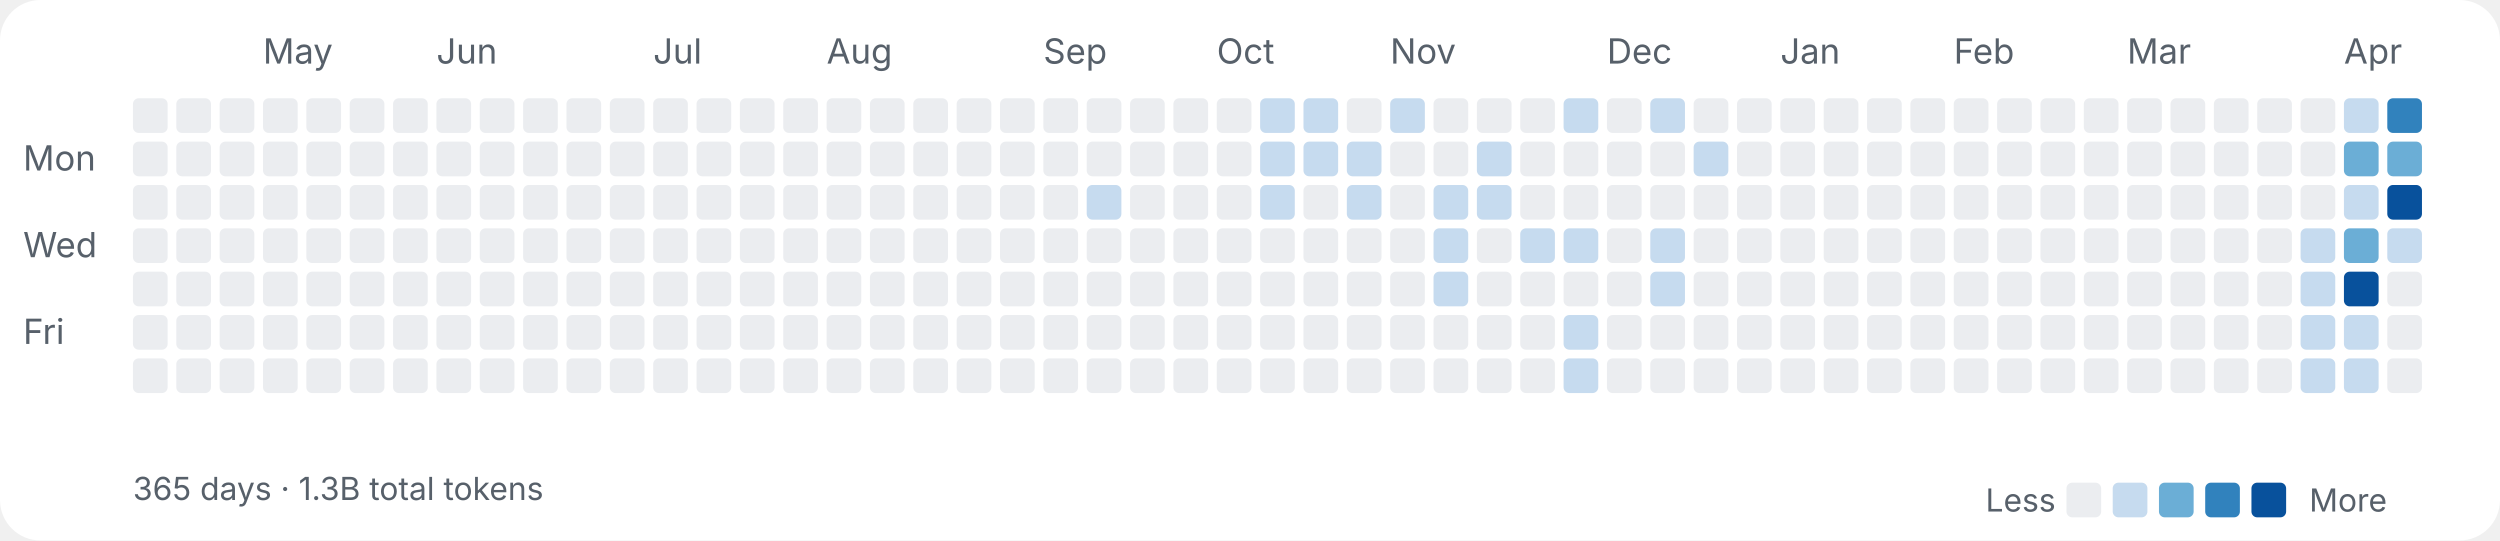
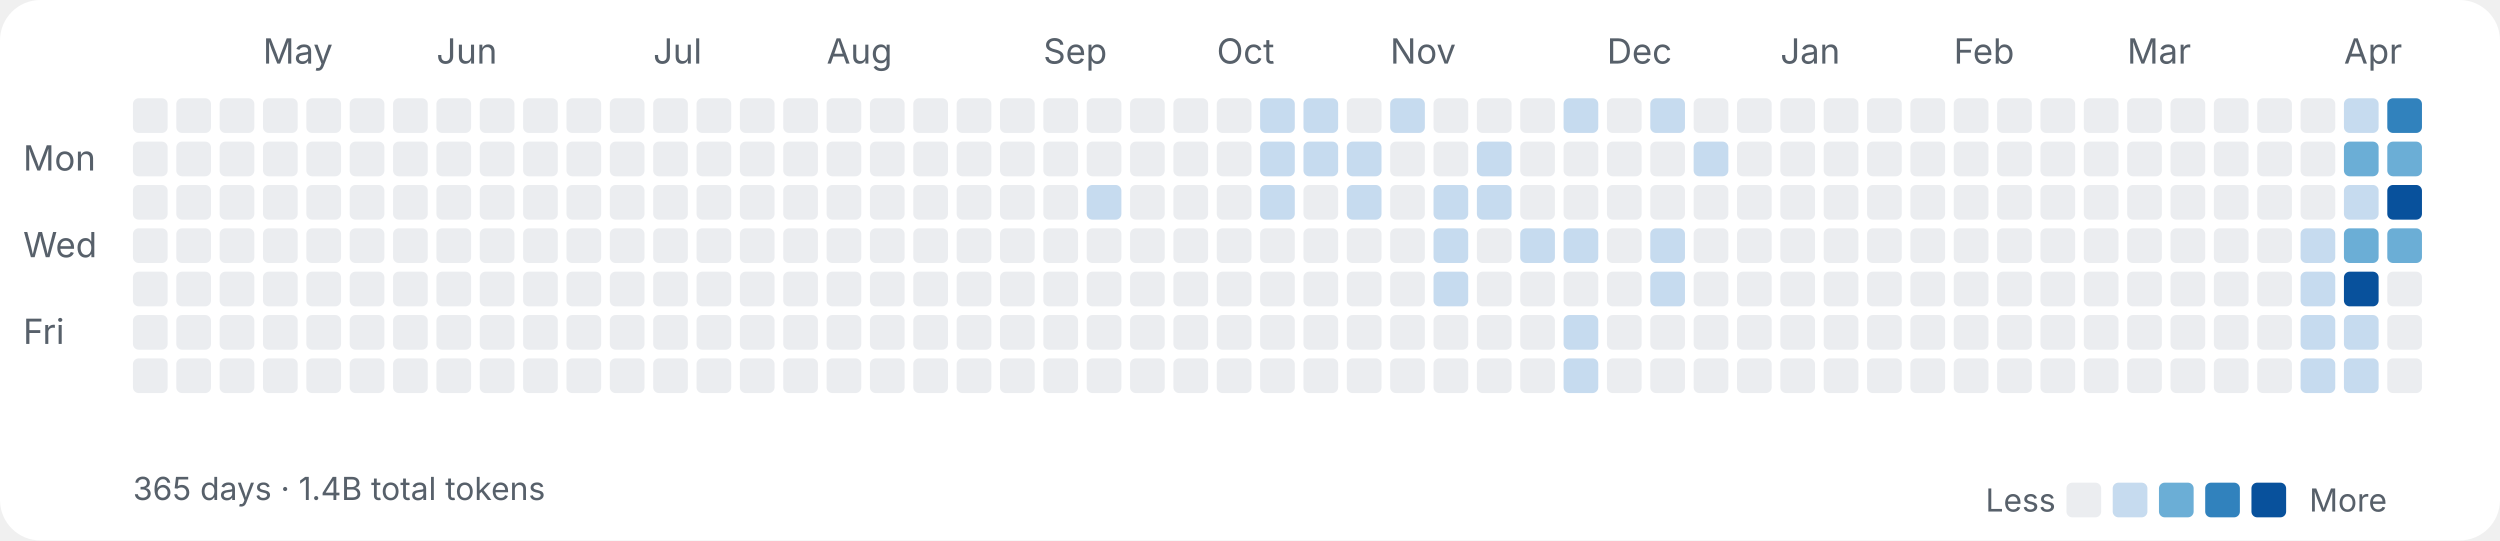
<svg xmlns="http://www.w3.org/2000/svg" width="865" height="187" viewBox="0 0 865 187" fill="none">
  <style>
.label{font:12px ui-sans-serif,system-ui,-apple-system,sans-serif;fill:#57606a}
.sub{font:11px ui-sans-serif,system-ui,-apple-system,sans-serif;fill:#57606a}
</style>
  <rect width="100%" height="100%" rx="14" fill="#ffffff" />
  <text class="label" x="8" y="59">Mon</text>
  <text class="label" x="8" y="89">Wed</text>
  <text class="label" x="8" y="119">Fri</text>
  <rect x="46" y="34" width="12" height="12" rx="2" fill="#ebedf0" />
  <rect x="46" y="49" width="12" height="12" rx="2" fill="#ebedf0" />
  <rect x="46" y="64" width="12" height="12" rx="2" fill="#ebedf0" />
  <rect x="46" y="79" width="12" height="12" rx="2" fill="#ebedf0" />
  <rect x="46" y="94" width="12" height="12" rx="2" fill="#ebedf0" />
  <rect x="46" y="109" width="12" height="12" rx="2" fill="#ebedf0" />
  <rect x="46" y="124" width="12" height="12" rx="2" fill="#ebedf0" />
  <rect x="61" y="34" width="12" height="12" rx="2" fill="#ebedf0" />
  <rect x="61" y="49" width="12" height="12" rx="2" fill="#ebedf0" />
  <rect x="61" y="64" width="12" height="12" rx="2" fill="#ebedf0" />
  <rect x="61" y="79" width="12" height="12" rx="2" fill="#ebedf0" />
  <rect x="61" y="94" width="12" height="12" rx="2" fill="#ebedf0" />
  <rect x="61" y="109" width="12" height="12" rx="2" fill="#ebedf0" />
  <rect x="61" y="124" width="12" height="12" rx="2" fill="#ebedf0" />
  <rect x="76" y="34" width="12" height="12" rx="2" fill="#ebedf0" />
  <rect x="76" y="49" width="12" height="12" rx="2" fill="#ebedf0" />
  <rect x="76" y="64" width="12" height="12" rx="2" fill="#ebedf0" />
  <rect x="76" y="79" width="12" height="12" rx="2" fill="#ebedf0" />
  <rect x="76" y="94" width="12" height="12" rx="2" fill="#ebedf0" />
  <rect x="76" y="109" width="12" height="12" rx="2" fill="#ebedf0" />
  <rect x="76" y="124" width="12" height="12" rx="2" fill="#ebedf0" />
  <text class="label" x="91" y="22">May</text>
  <rect x="91" y="34" width="12" height="12" rx="2" fill="#ebedf0" />
  <rect x="91" y="49" width="12" height="12" rx="2" fill="#ebedf0" />
  <rect x="91" y="64" width="12" height="12" rx="2" fill="#ebedf0" />
  <rect x="91" y="79" width="12" height="12" rx="2" fill="#ebedf0" />
  <rect x="91" y="94" width="12" height="12" rx="2" fill="#ebedf0" />
  <rect x="91" y="109" width="12" height="12" rx="2" fill="#ebedf0" />
  <rect x="91" y="124" width="12" height="12" rx="2" fill="#ebedf0" />
  <rect x="106" y="34" width="12" height="12" rx="2" fill="#ebedf0" />
  <rect x="106" y="49" width="12" height="12" rx="2" fill="#ebedf0" />
  <rect x="106" y="64" width="12" height="12" rx="2" fill="#ebedf0" />
  <rect x="106" y="79" width="12" height="12" rx="2" fill="#ebedf0" />
  <rect x="106" y="94" width="12" height="12" rx="2" fill="#ebedf0" />
  <rect x="106" y="109" width="12" height="12" rx="2" fill="#ebedf0" />
  <rect x="106" y="124" width="12" height="12" rx="2" fill="#ebedf0" />
  <rect x="121" y="34" width="12" height="12" rx="2" fill="#ebedf0" />
  <rect x="121" y="49" width="12" height="12" rx="2" fill="#ebedf0" />
  <rect x="121" y="64" width="12" height="12" rx="2" fill="#ebedf0" />
  <rect x="121" y="79" width="12" height="12" rx="2" fill="#ebedf0" />
  <rect x="121" y="94" width="12" height="12" rx="2" fill="#ebedf0" />
  <rect x="121" y="109" width="12" height="12" rx="2" fill="#ebedf0" />
  <rect x="121" y="124" width="12" height="12" rx="2" fill="#ebedf0" />
  <rect x="136" y="34" width="12" height="12" rx="2" fill="#ebedf0" />
  <rect x="136" y="49" width="12" height="12" rx="2" fill="#ebedf0" />
  <rect x="136" y="64" width="12" height="12" rx="2" fill="#ebedf0" />
  <rect x="136" y="79" width="12" height="12" rx="2" fill="#ebedf0" />
  <rect x="136" y="94" width="12" height="12" rx="2" fill="#ebedf0" />
  <rect x="136" y="109" width="12" height="12" rx="2" fill="#ebedf0" />
  <rect x="136" y="124" width="12" height="12" rx="2" fill="#ebedf0" />
  <text class="label" x="151" y="22">Jun</text>
  <rect x="151" y="34" width="12" height="12" rx="2" fill="#ebedf0" />
  <rect x="151" y="49" width="12" height="12" rx="2" fill="#ebedf0" />
  <rect x="151" y="64" width="12" height="12" rx="2" fill="#ebedf0" />
  <rect x="151" y="79" width="12" height="12" rx="2" fill="#ebedf0" />
  <rect x="151" y="94" width="12" height="12" rx="2" fill="#ebedf0" />
  <rect x="151" y="109" width="12" height="12" rx="2" fill="#ebedf0" />
  <rect x="151" y="124" width="12" height="12" rx="2" fill="#ebedf0" />
  <rect x="166" y="34" width="12" height="12" rx="2" fill="#ebedf0" />
  <rect x="166" y="49" width="12" height="12" rx="2" fill="#ebedf0" />
  <rect x="166" y="64" width="12" height="12" rx="2" fill="#ebedf0" />
  <rect x="166" y="79" width="12" height="12" rx="2" fill="#ebedf0" />
  <rect x="166" y="94" width="12" height="12" rx="2" fill="#ebedf0" />
  <rect x="166" y="109" width="12" height="12" rx="2" fill="#ebedf0" />
  <rect x="166" y="124" width="12" height="12" rx="2" fill="#ebedf0" />
  <rect x="181" y="34" width="12" height="12" rx="2" fill="#ebedf0" />
  <rect x="181" y="49" width="12" height="12" rx="2" fill="#ebedf0" />
  <rect x="181" y="64" width="12" height="12" rx="2" fill="#ebedf0" />
  <rect x="181" y="79" width="12" height="12" rx="2" fill="#ebedf0" />
  <rect x="181" y="94" width="12" height="12" rx="2" fill="#ebedf0" />
  <rect x="181" y="109" width="12" height="12" rx="2" fill="#ebedf0" />
  <rect x="181" y="124" width="12" height="12" rx="2" fill="#ebedf0" />
  <rect x="196" y="34" width="12" height="12" rx="2" fill="#ebedf0" />
  <rect x="196" y="49" width="12" height="12" rx="2" fill="#ebedf0" />
  <rect x="196" y="64" width="12" height="12" rx="2" fill="#ebedf0" />
  <rect x="196" y="79" width="12" height="12" rx="2" fill="#ebedf0" />
  <rect x="196" y="94" width="12" height="12" rx="2" fill="#ebedf0" />
  <rect x="196" y="109" width="12" height="12" rx="2" fill="#ebedf0" />
  <rect x="196" y="124" width="12" height="12" rx="2" fill="#ebedf0" />
  <rect x="211" y="34" width="12" height="12" rx="2" fill="#ebedf0" />
  <rect x="211" y="49" width="12" height="12" rx="2" fill="#ebedf0" />
  <rect x="211" y="64" width="12" height="12" rx="2" fill="#ebedf0" />
  <rect x="211" y="79" width="12" height="12" rx="2" fill="#ebedf0" />
  <rect x="211" y="94" width="12" height="12" rx="2" fill="#ebedf0" />
  <rect x="211" y="109" width="12" height="12" rx="2" fill="#ebedf0" />
  <rect x="211" y="124" width="12" height="12" rx="2" fill="#ebedf0" />
  <text class="label" x="226" y="22">Jul</text>
  <rect x="226" y="34" width="12" height="12" rx="2" fill="#ebedf0" />
  <rect x="226" y="49" width="12" height="12" rx="2" fill="#ebedf0" />
  <rect x="226" y="64" width="12" height="12" rx="2" fill="#ebedf0" />
  <rect x="226" y="79" width="12" height="12" rx="2" fill="#ebedf0" />
  <rect x="226" y="94" width="12" height="12" rx="2" fill="#ebedf0" />
  <rect x="226" y="109" width="12" height="12" rx="2" fill="#ebedf0" />
  <rect x="226" y="124" width="12" height="12" rx="2" fill="#ebedf0" />
  <rect x="241" y="34" width="12" height="12" rx="2" fill="#ebedf0" />
  <rect x="241" y="49" width="12" height="12" rx="2" fill="#ebedf0" />
  <rect x="241" y="64" width="12" height="12" rx="2" fill="#ebedf0" />
  <rect x="241" y="79" width="12" height="12" rx="2" fill="#ebedf0" />
  <rect x="241" y="94" width="12" height="12" rx="2" fill="#ebedf0" />
  <rect x="241" y="109" width="12" height="12" rx="2" fill="#ebedf0" />
  <rect x="241" y="124" width="12" height="12" rx="2" fill="#ebedf0" />
  <rect x="256" y="34" width="12" height="12" rx="2" fill="#ebedf0" />
  <rect x="256" y="49" width="12" height="12" rx="2" fill="#ebedf0" />
  <rect x="256" y="64" width="12" height="12" rx="2" fill="#ebedf0" />
  <rect x="256" y="79" width="12" height="12" rx="2" fill="#ebedf0" />
  <rect x="256" y="94" width="12" height="12" rx="2" fill="#ebedf0" />
  <rect x="256" y="109" width="12" height="12" rx="2" fill="#ebedf0" />
  <rect x="256" y="124" width="12" height="12" rx="2" fill="#ebedf0" />
  <rect x="271" y="34" width="12" height="12" rx="2" fill="#ebedf0" />
  <rect x="271" y="49" width="12" height="12" rx="2" fill="#ebedf0" />
  <rect x="271" y="64" width="12" height="12" rx="2" fill="#ebedf0" />
  <rect x="271" y="79" width="12" height="12" rx="2" fill="#ebedf0" />
  <rect x="271" y="94" width="12" height="12" rx="2" fill="#ebedf0" />
  <rect x="271" y="109" width="12" height="12" rx="2" fill="#ebedf0" />
  <rect x="271" y="124" width="12" height="12" rx="2" fill="#ebedf0" />
  <text class="label" x="286" y="22">Aug</text>
  <rect x="286" y="34" width="12" height="12" rx="2" fill="#ebedf0" />
  <rect x="286" y="49" width="12" height="12" rx="2" fill="#ebedf0" />
  <rect x="286" y="64" width="12" height="12" rx="2" fill="#ebedf0" />
  <rect x="286" y="79" width="12" height="12" rx="2" fill="#ebedf0" />
  <rect x="286" y="94" width="12" height="12" rx="2" fill="#ebedf0" />
  <rect x="286" y="109" width="12" height="12" rx="2" fill="#ebedf0" />
  <rect x="286" y="124" width="12" height="12" rx="2" fill="#ebedf0" />
  <rect x="301" y="34" width="12" height="12" rx="2" fill="#ebedf0" />
  <rect x="301" y="49" width="12" height="12" rx="2" fill="#ebedf0" />
  <rect x="301" y="64" width="12" height="12" rx="2" fill="#ebedf0" />
  <rect x="301" y="79" width="12" height="12" rx="2" fill="#ebedf0" />
  <rect x="301" y="94" width="12" height="12" rx="2" fill="#ebedf0" />
  <rect x="301" y="109" width="12" height="12" rx="2" fill="#ebedf0" />
  <rect x="301" y="124" width="12" height="12" rx="2" fill="#ebedf0" />
  <rect x="316" y="34" width="12" height="12" rx="2" fill="#ebedf0" />
  <rect x="316" y="49" width="12" height="12" rx="2" fill="#ebedf0" />
  <rect x="316" y="64" width="12" height="12" rx="2" fill="#ebedf0" />
  <rect x="316" y="79" width="12" height="12" rx="2" fill="#ebedf0" />
  <rect x="316" y="94" width="12" height="12" rx="2" fill="#ebedf0" />
  <rect x="316" y="109" width="12" height="12" rx="2" fill="#ebedf0" />
  <rect x="316" y="124" width="12" height="12" rx="2" fill="#ebedf0" />
  <rect x="331" y="34" width="12" height="12" rx="2" fill="#ebedf0" />
  <rect x="331" y="49" width="12" height="12" rx="2" fill="#ebedf0" />
  <rect x="331" y="64" width="12" height="12" rx="2" fill="#ebedf0" />
  <rect x="331" y="79" width="12" height="12" rx="2" fill="#ebedf0" />
  <rect x="331" y="94" width="12" height="12" rx="2" fill="#ebedf0" />
  <rect x="331" y="109" width="12" height="12" rx="2" fill="#ebedf0" />
  <rect x="331" y="124" width="12" height="12" rx="2" fill="#ebedf0" />
  <rect x="346" y="34" width="12" height="12" rx="2" fill="#ebedf0" />
  <rect x="346" y="49" width="12" height="12" rx="2" fill="#ebedf0" />
  <rect x="346" y="64" width="12" height="12" rx="2" fill="#ebedf0" />
  <rect x="346" y="79" width="12" height="12" rx="2" fill="#ebedf0" />
  <rect x="346" y="94" width="12" height="12" rx="2" fill="#ebedf0" />
  <rect x="346" y="109" width="12" height="12" rx="2" fill="#ebedf0" />
  <rect x="346" y="124" width="12" height="12" rx="2" fill="#ebedf0" />
  <text class="label" x="361" y="22">Sep</text>
  <rect x="361" y="34" width="12" height="12" rx="2" fill="#ebedf0" />
  <rect x="361" y="49" width="12" height="12" rx="2" fill="#ebedf0" />
  <rect x="361" y="64" width="12" height="12" rx="2" fill="#ebedf0" />
  <rect x="361" y="79" width="12" height="12" rx="2" fill="#ebedf0" />
  <rect x="361" y="94" width="12" height="12" rx="2" fill="#ebedf0" />
  <rect x="361" y="109" width="12" height="12" rx="2" fill="#ebedf0" />
  <rect x="361" y="124" width="12" height="12" rx="2" fill="#ebedf0" />
  <rect x="376" y="34" width="12" height="12" rx="2" fill="#ebedf0" />
  <rect x="376" y="49" width="12" height="12" rx="2" fill="#ebedf0" />
  <rect x="376" y="64" width="12" height="12" rx="2" fill="#c6dbef" />
  <rect x="376" y="79" width="12" height="12" rx="2" fill="#ebedf0" />
  <rect x="376" y="94" width="12" height="12" rx="2" fill="#ebedf0" />
  <rect x="376" y="109" width="12" height="12" rx="2" fill="#ebedf0" />
  <rect x="376" y="124" width="12" height="12" rx="2" fill="#ebedf0" />
  <rect x="391" y="34" width="12" height="12" rx="2" fill="#ebedf0" />
  <rect x="391" y="49" width="12" height="12" rx="2" fill="#ebedf0" />
  <rect x="391" y="64" width="12" height="12" rx="2" fill="#ebedf0" />
  <rect x="391" y="79" width="12" height="12" rx="2" fill="#ebedf0" />
  <rect x="391" y="94" width="12" height="12" rx="2" fill="#ebedf0" />
  <rect x="391" y="109" width="12" height="12" rx="2" fill="#ebedf0" />
  <rect x="391" y="124" width="12" height="12" rx="2" fill="#ebedf0" />
  <rect x="406" y="34" width="12" height="12" rx="2" fill="#ebedf0" />
  <rect x="406" y="49" width="12" height="12" rx="2" fill="#ebedf0" />
  <rect x="406" y="64" width="12" height="12" rx="2" fill="#ebedf0" />
  <rect x="406" y="79" width="12" height="12" rx="2" fill="#ebedf0" />
  <rect x="406" y="94" width="12" height="12" rx="2" fill="#ebedf0" />
  <rect x="406" y="109" width="12" height="12" rx="2" fill="#ebedf0" />
  <rect x="406" y="124" width="12" height="12" rx="2" fill="#ebedf0" />
  <text class="label" x="421" y="22">Oct</text>
  <rect x="421" y="34" width="12" height="12" rx="2" fill="#ebedf0" />
  <rect x="421" y="49" width="12" height="12" rx="2" fill="#ebedf0" />
  <rect x="421" y="64" width="12" height="12" rx="2" fill="#ebedf0" />
  <rect x="421" y="79" width="12" height="12" rx="2" fill="#ebedf0" />
  <rect x="421" y="94" width="12" height="12" rx="2" fill="#ebedf0" />
  <rect x="421" y="109" width="12" height="12" rx="2" fill="#ebedf0" />
  <rect x="421" y="124" width="12" height="12" rx="2" fill="#ebedf0" />
  <rect x="436" y="34" width="12" height="12" rx="2" fill="#c6dbef" />
  <rect x="436" y="49" width="12" height="12" rx="2" fill="#c6dbef" />
  <rect x="436" y="64" width="12" height="12" rx="2" fill="#c6dbef" />
  <rect x="436" y="79" width="12" height="12" rx="2" fill="#ebedf0" />
  <rect x="436" y="94" width="12" height="12" rx="2" fill="#ebedf0" />
  <rect x="436" y="109" width="12" height="12" rx="2" fill="#ebedf0" />
  <rect x="436" y="124" width="12" height="12" rx="2" fill="#ebedf0" />
  <rect x="451" y="34" width="12" height="12" rx="2" fill="#c6dbef" />
  <rect x="451" y="49" width="12" height="12" rx="2" fill="#c6dbef" />
  <rect x="451" y="64" width="12" height="12" rx="2" fill="#ebedf0" />
  <rect x="451" y="79" width="12" height="12" rx="2" fill="#ebedf0" />
  <rect x="451" y="94" width="12" height="12" rx="2" fill="#ebedf0" />
  <rect x="451" y="109" width="12" height="12" rx="2" fill="#ebedf0" />
  <rect x="451" y="124" width="12" height="12" rx="2" fill="#ebedf0" />
  <rect x="466" y="34" width="12" height="12" rx="2" fill="#ebedf0" />
  <rect x="466" y="49" width="12" height="12" rx="2" fill="#c6dbef" />
  <rect x="466" y="64" width="12" height="12" rx="2" fill="#c6dbef" />
  <rect x="466" y="79" width="12" height="12" rx="2" fill="#ebedf0" />
  <rect x="466" y="94" width="12" height="12" rx="2" fill="#ebedf0" />
  <rect x="466" y="109" width="12" height="12" rx="2" fill="#ebedf0" />
  <rect x="466" y="124" width="12" height="12" rx="2" fill="#ebedf0" />
  <text class="label" x="481" y="22">Nov</text>
  <rect x="481" y="34" width="12" height="12" rx="2" fill="#c6dbef" />
  <rect x="481" y="49" width="12" height="12" rx="2" fill="#ebedf0" />
  <rect x="481" y="64" width="12" height="12" rx="2" fill="#ebedf0" />
  <rect x="481" y="79" width="12" height="12" rx="2" fill="#ebedf0" />
  <rect x="481" y="94" width="12" height="12" rx="2" fill="#ebedf0" />
  <rect x="481" y="109" width="12" height="12" rx="2" fill="#ebedf0" />
  <rect x="481" y="124" width="12" height="12" rx="2" fill="#ebedf0" />
  <rect x="496" y="34" width="12" height="12" rx="2" fill="#ebedf0" />
  <rect x="496" y="49" width="12" height="12" rx="2" fill="#ebedf0" />
  <rect x="496" y="64" width="12" height="12" rx="2" fill="#c6dbef" />
  <rect x="496" y="79" width="12" height="12" rx="2" fill="#c6dbef" />
  <rect x="496" y="94" width="12" height="12" rx="2" fill="#c6dbef" />
  <rect x="496" y="109" width="12" height="12" rx="2" fill="#ebedf0" />
  <rect x="496" y="124" width="12" height="12" rx="2" fill="#ebedf0" />
  <rect x="511" y="34" width="12" height="12" rx="2" fill="#ebedf0" />
  <rect x="511" y="49" width="12" height="12" rx="2" fill="#c6dbef" />
  <rect x="511" y="64" width="12" height="12" rx="2" fill="#c6dbef" />
  <rect x="511" y="79" width="12" height="12" rx="2" fill="#ebedf0" />
  <rect x="511" y="94" width="12" height="12" rx="2" fill="#ebedf0" />
  <rect x="511" y="109" width="12" height="12" rx="2" fill="#ebedf0" />
  <rect x="511" y="124" width="12" height="12" rx="2" fill="#ebedf0" />
  <rect x="526" y="34" width="12" height="12" rx="2" fill="#ebedf0" />
  <rect x="526" y="49" width="12" height="12" rx="2" fill="#ebedf0" />
  <rect x="526" y="64" width="12" height="12" rx="2" fill="#ebedf0" />
  <rect x="526" y="79" width="12" height="12" rx="2" fill="#c6dbef" />
  <rect x="526" y="94" width="12" height="12" rx="2" fill="#ebedf0" />
  <rect x="526" y="109" width="12" height="12" rx="2" fill="#ebedf0" />
  <rect x="526" y="124" width="12" height="12" rx="2" fill="#ebedf0" />
  <rect x="541" y="34" width="12" height="12" rx="2" fill="#c6dbef" />
  <rect x="541" y="49" width="12" height="12" rx="2" fill="#ebedf0" />
  <rect x="541" y="64" width="12" height="12" rx="2" fill="#ebedf0" />
  <rect x="541" y="79" width="12" height="12" rx="2" fill="#c6dbef" />
  <rect x="541" y="94" width="12" height="12" rx="2" fill="#ebedf0" />
  <rect x="541" y="109" width="12" height="12" rx="2" fill="#c6dbef" />
  <rect x="541" y="124" width="12" height="12" rx="2" fill="#c6dbef" />
  <text class="label" x="556" y="22">Dec</text>
  <rect x="556" y="34" width="12" height="12" rx="2" fill="#ebedf0" />
  <rect x="556" y="49" width="12" height="12" rx="2" fill="#ebedf0" />
  <rect x="556" y="64" width="12" height="12" rx="2" fill="#ebedf0" />
  <rect x="556" y="79" width="12" height="12" rx="2" fill="#ebedf0" />
  <rect x="556" y="94" width="12" height="12" rx="2" fill="#ebedf0" />
  <rect x="556" y="109" width="12" height="12" rx="2" fill="#ebedf0" />
  <rect x="556" y="124" width="12" height="12" rx="2" fill="#ebedf0" />
  <rect x="571" y="34" width="12" height="12" rx="2" fill="#c6dbef" />
  <rect x="571" y="49" width="12" height="12" rx="2" fill="#ebedf0" />
  <rect x="571" y="64" width="12" height="12" rx="2" fill="#ebedf0" />
  <rect x="571" y="79" width="12" height="12" rx="2" fill="#c6dbef" />
  <rect x="571" y="94" width="12" height="12" rx="2" fill="#c6dbef" />
  <rect x="571" y="109" width="12" height="12" rx="2" fill="#ebedf0" />
  <rect x="571" y="124" width="12" height="12" rx="2" fill="#ebedf0" />
  <rect x="586" y="34" width="12" height="12" rx="2" fill="#ebedf0" />
  <rect x="586" y="49" width="12" height="12" rx="2" fill="#c6dbef" />
  <rect x="586" y="64" width="12" height="12" rx="2" fill="#ebedf0" />
  <rect x="586" y="79" width="12" height="12" rx="2" fill="#ebedf0" />
  <rect x="586" y="94" width="12" height="12" rx="2" fill="#ebedf0" />
  <rect x="586" y="109" width="12" height="12" rx="2" fill="#ebedf0" />
  <rect x="586" y="124" width="12" height="12" rx="2" fill="#ebedf0" />
  <rect x="601" y="34" width="12" height="12" rx="2" fill="#ebedf0" />
  <rect x="601" y="49" width="12" height="12" rx="2" fill="#ebedf0" />
  <rect x="601" y="64" width="12" height="12" rx="2" fill="#ebedf0" />
  <rect x="601" y="79" width="12" height="12" rx="2" fill="#ebedf0" />
  <rect x="601" y="94" width="12" height="12" rx="2" fill="#ebedf0" />
  <rect x="601" y="109" width="12" height="12" rx="2" fill="#ebedf0" />
  <rect x="601" y="124" width="12" height="12" rx="2" fill="#ebedf0" />
  <text class="label" x="616" y="22">Jan</text>
  <rect x="616" y="34" width="12" height="12" rx="2" fill="#ebedf0" />
  <rect x="616" y="49" width="12" height="12" rx="2" fill="#ebedf0" />
  <rect x="616" y="64" width="12" height="12" rx="2" fill="#ebedf0" />
  <rect x="616" y="79" width="12" height="12" rx="2" fill="#ebedf0" />
  <rect x="616" y="94" width="12" height="12" rx="2" fill="#ebedf0" />
  <rect x="616" y="109" width="12" height="12" rx="2" fill="#ebedf0" />
  <rect x="616" y="124" width="12" height="12" rx="2" fill="#ebedf0" />
  <rect x="631" y="34" width="12" height="12" rx="2" fill="#ebedf0" />
  <rect x="631" y="49" width="12" height="12" rx="2" fill="#ebedf0" />
  <rect x="631" y="64" width="12" height="12" rx="2" fill="#ebedf0" />
  <rect x="631" y="79" width="12" height="12" rx="2" fill="#ebedf0" />
  <rect x="631" y="94" width="12" height="12" rx="2" fill="#ebedf0" />
  <rect x="631" y="109" width="12" height="12" rx="2" fill="#ebedf0" />
  <rect x="631" y="124" width="12" height="12" rx="2" fill="#ebedf0" />
  <rect x="646" y="34" width="12" height="12" rx="2" fill="#ebedf0" />
  <rect x="646" y="49" width="12" height="12" rx="2" fill="#ebedf0" />
  <rect x="646" y="64" width="12" height="12" rx="2" fill="#ebedf0" />
  <rect x="646" y="79" width="12" height="12" rx="2" fill="#ebedf0" />
  <rect x="646" y="94" width="12" height="12" rx="2" fill="#ebedf0" />
  <rect x="646" y="109" width="12" height="12" rx="2" fill="#ebedf0" />
  <rect x="646" y="124" width="12" height="12" rx="2" fill="#ebedf0" />
  <rect x="661" y="34" width="12" height="12" rx="2" fill="#ebedf0" />
  <rect x="661" y="49" width="12" height="12" rx="2" fill="#ebedf0" />
  <rect x="661" y="64" width="12" height="12" rx="2" fill="#ebedf0" />
  <rect x="661" y="79" width="12" height="12" rx="2" fill="#ebedf0" />
  <rect x="661" y="94" width="12" height="12" rx="2" fill="#ebedf0" />
  <rect x="661" y="109" width="12" height="12" rx="2" fill="#ebedf0" />
  <rect x="661" y="124" width="12" height="12" rx="2" fill="#ebedf0" />
  <text class="label" x="676" y="22">Feb</text>
  <rect x="676" y="34" width="12" height="12" rx="2" fill="#ebedf0" />
  <rect x="676" y="49" width="12" height="12" rx="2" fill="#ebedf0" />
  <rect x="676" y="64" width="12" height="12" rx="2" fill="#ebedf0" />
  <rect x="676" y="79" width="12" height="12" rx="2" fill="#ebedf0" />
  <rect x="676" y="94" width="12" height="12" rx="2" fill="#ebedf0" />
  <rect x="676" y="109" width="12" height="12" rx="2" fill="#ebedf0" />
  <rect x="676" y="124" width="12" height="12" rx="2" fill="#ebedf0" />
  <rect x="691" y="34" width="12" height="12" rx="2" fill="#ebedf0" />
  <rect x="691" y="49" width="12" height="12" rx="2" fill="#ebedf0" />
  <rect x="691" y="64" width="12" height="12" rx="2" fill="#ebedf0" />
  <rect x="691" y="79" width="12" height="12" rx="2" fill="#ebedf0" />
  <rect x="691" y="94" width="12" height="12" rx="2" fill="#ebedf0" />
  <rect x="691" y="109" width="12" height="12" rx="2" fill="#ebedf0" />
  <rect x="691" y="124" width="12" height="12" rx="2" fill="#ebedf0" />
  <rect x="706" y="34" width="12" height="12" rx="2" fill="#ebedf0" />
  <rect x="706" y="49" width="12" height="12" rx="2" fill="#ebedf0" />
  <rect x="706" y="64" width="12" height="12" rx="2" fill="#ebedf0" />
  <rect x="706" y="79" width="12" height="12" rx="2" fill="#ebedf0" />
  <rect x="706" y="94" width="12" height="12" rx="2" fill="#ebedf0" />
  <rect x="706" y="109" width="12" height="12" rx="2" fill="#ebedf0" />
  <rect x="706" y="124" width="12" height="12" rx="2" fill="#ebedf0" />
  <rect x="721" y="34" width="12" height="12" rx="2" fill="#ebedf0" />
  <rect x="721" y="49" width="12" height="12" rx="2" fill="#ebedf0" />
  <rect x="721" y="64" width="12" height="12" rx="2" fill="#ebedf0" />
  <rect x="721" y="79" width="12" height="12" rx="2" fill="#ebedf0" />
  <rect x="721" y="94" width="12" height="12" rx="2" fill="#ebedf0" />
  <rect x="721" y="109" width="12" height="12" rx="2" fill="#ebedf0" />
  <rect x="721" y="124" width="12" height="12" rx="2" fill="#ebedf0" />
  <text class="label" x="736" y="22">Mar</text>
  <rect x="736" y="34" width="12" height="12" rx="2" fill="#ebedf0" />
  <rect x="736" y="49" width="12" height="12" rx="2" fill="#ebedf0" />
  <rect x="736" y="64" width="12" height="12" rx="2" fill="#ebedf0" />
  <rect x="736" y="79" width="12" height="12" rx="2" fill="#ebedf0" />
  <rect x="736" y="94" width="12" height="12" rx="2" fill="#ebedf0" />
  <rect x="736" y="109" width="12" height="12" rx="2" fill="#ebedf0" />
  <rect x="736" y="124" width="12" height="12" rx="2" fill="#ebedf0" />
  <rect x="751" y="34" width="12" height="12" rx="2" fill="#ebedf0" />
  <rect x="751" y="49" width="12" height="12" rx="2" fill="#ebedf0" />
  <rect x="751" y="64" width="12" height="12" rx="2" fill="#ebedf0" />
  <rect x="751" y="79" width="12" height="12" rx="2" fill="#ebedf0" />
  <rect x="751" y="94" width="12" height="12" rx="2" fill="#ebedf0" />
  <rect x="751" y="109" width="12" height="12" rx="2" fill="#ebedf0" />
  <rect x="751" y="124" width="12" height="12" rx="2" fill="#ebedf0" />
  <rect x="766" y="34" width="12" height="12" rx="2" fill="#ebedf0" />
  <rect x="766" y="49" width="12" height="12" rx="2" fill="#ebedf0" />
  <rect x="766" y="64" width="12" height="12" rx="2" fill="#ebedf0" />
  <rect x="766" y="79" width="12" height="12" rx="2" fill="#ebedf0" />
  <rect x="766" y="94" width="12" height="12" rx="2" fill="#ebedf0" />
  <rect x="766" y="109" width="12" height="12" rx="2" fill="#ebedf0" />
  <rect x="766" y="124" width="12" height="12" rx="2" fill="#ebedf0" />
  <rect x="781" y="34" width="12" height="12" rx="2" fill="#ebedf0" />
  <rect x="781" y="49" width="12" height="12" rx="2" fill="#ebedf0" />
  <rect x="781" y="64" width="12" height="12" rx="2" fill="#ebedf0" />
  <rect x="781" y="79" width="12" height="12" rx="2" fill="#ebedf0" />
  <rect x="781" y="94" width="12" height="12" rx="2" fill="#ebedf0" />
  <rect x="781" y="109" width="12" height="12" rx="2" fill="#ebedf0" />
  <rect x="781" y="124" width="12" height="12" rx="2" fill="#ebedf0" />
  <rect x="796" y="34" width="12" height="12" rx="2" fill="#ebedf0" />
  <rect x="796" y="49" width="12" height="12" rx="2" fill="#ebedf0" />
  <rect x="796" y="64" width="12" height="12" rx="2" fill="#ebedf0" />
  <rect x="796" y="79" width="12" height="12" rx="2" fill="#c6dbef" />
  <rect x="796" y="94" width="12" height="12" rx="2" fill="#c6dbef" />
  <rect x="796" y="109" width="12" height="12" rx="2" fill="#c6dbef" />
  <rect x="796" y="124" width="12" height="12" rx="2" fill="#c6dbef" />
  <text class="label" x="811" y="22">Apr</text>
  <rect x="811" y="34" width="12" height="12" rx="2" fill="#c6dbef" />
  <rect x="811" y="49" width="12" height="12" rx="2" fill="#6baed6" />
  <rect x="811" y="64" width="12" height="12" rx="2" fill="#c6dbef" />
  <rect x="811" y="79" width="12" height="12" rx="2" fill="#6baed6" />
  <rect x="811" y="94" width="12" height="12" rx="2" fill="#08519c" />
  <rect x="811" y="109" width="12" height="12" rx="2" fill="#c6dbef" />
  <rect x="811" y="124" width="12" height="12" rx="2" fill="#c6dbef" />
  <rect x="826" y="34" width="12" height="12" rx="2" fill="#3182bd" />
  <rect x="826" y="49" width="12" height="12" rx="2" fill="#6baed6" />
  <rect x="826" y="64" width="12" height="12" rx="2" fill="#08519c" />
-   <rect x="826" y="79" width="12" height="12" rx="2" fill="#c6dbef" />
+   <rect x="826" y="79" width="12" height="12" rx="2" fill="#6baed6" />
  <rect x="826" y="94" width="12" height="12" rx="2" fill="#ebedf0" />
  <rect x="826" y="109" width="12" height="12" rx="2" fill="#ebedf0" />
  <rect x="826" y="124" width="12" height="12" rx="2" fill="#ebedf0" />
  <text class="sub" x="687" y="177">Less</text>
  <rect x="715" y="167" width="12" height="12" rx="2" fill="#ebedf0" />
  <rect x="731" y="167" width="12" height="12" rx="2" fill="#c6dbef" />
  <rect x="747" y="167" width="12" height="12" rx="2" fill="#6baed6" />
  <rect x="763" y="167" width="12" height="12" rx="2" fill="#3182bd" />
  <rect x="779" y="167" width="12" height="12" rx="2" fill="#08519c" />
  <text class="sub" x="799" y="177">More</text>
-   <text class="sub" x="46" y="173">365 days · 1.3B total tokens</text>
+   <text class="sub" x="46" y="173">365 days · 1.4B total tokens</text>
</svg>
